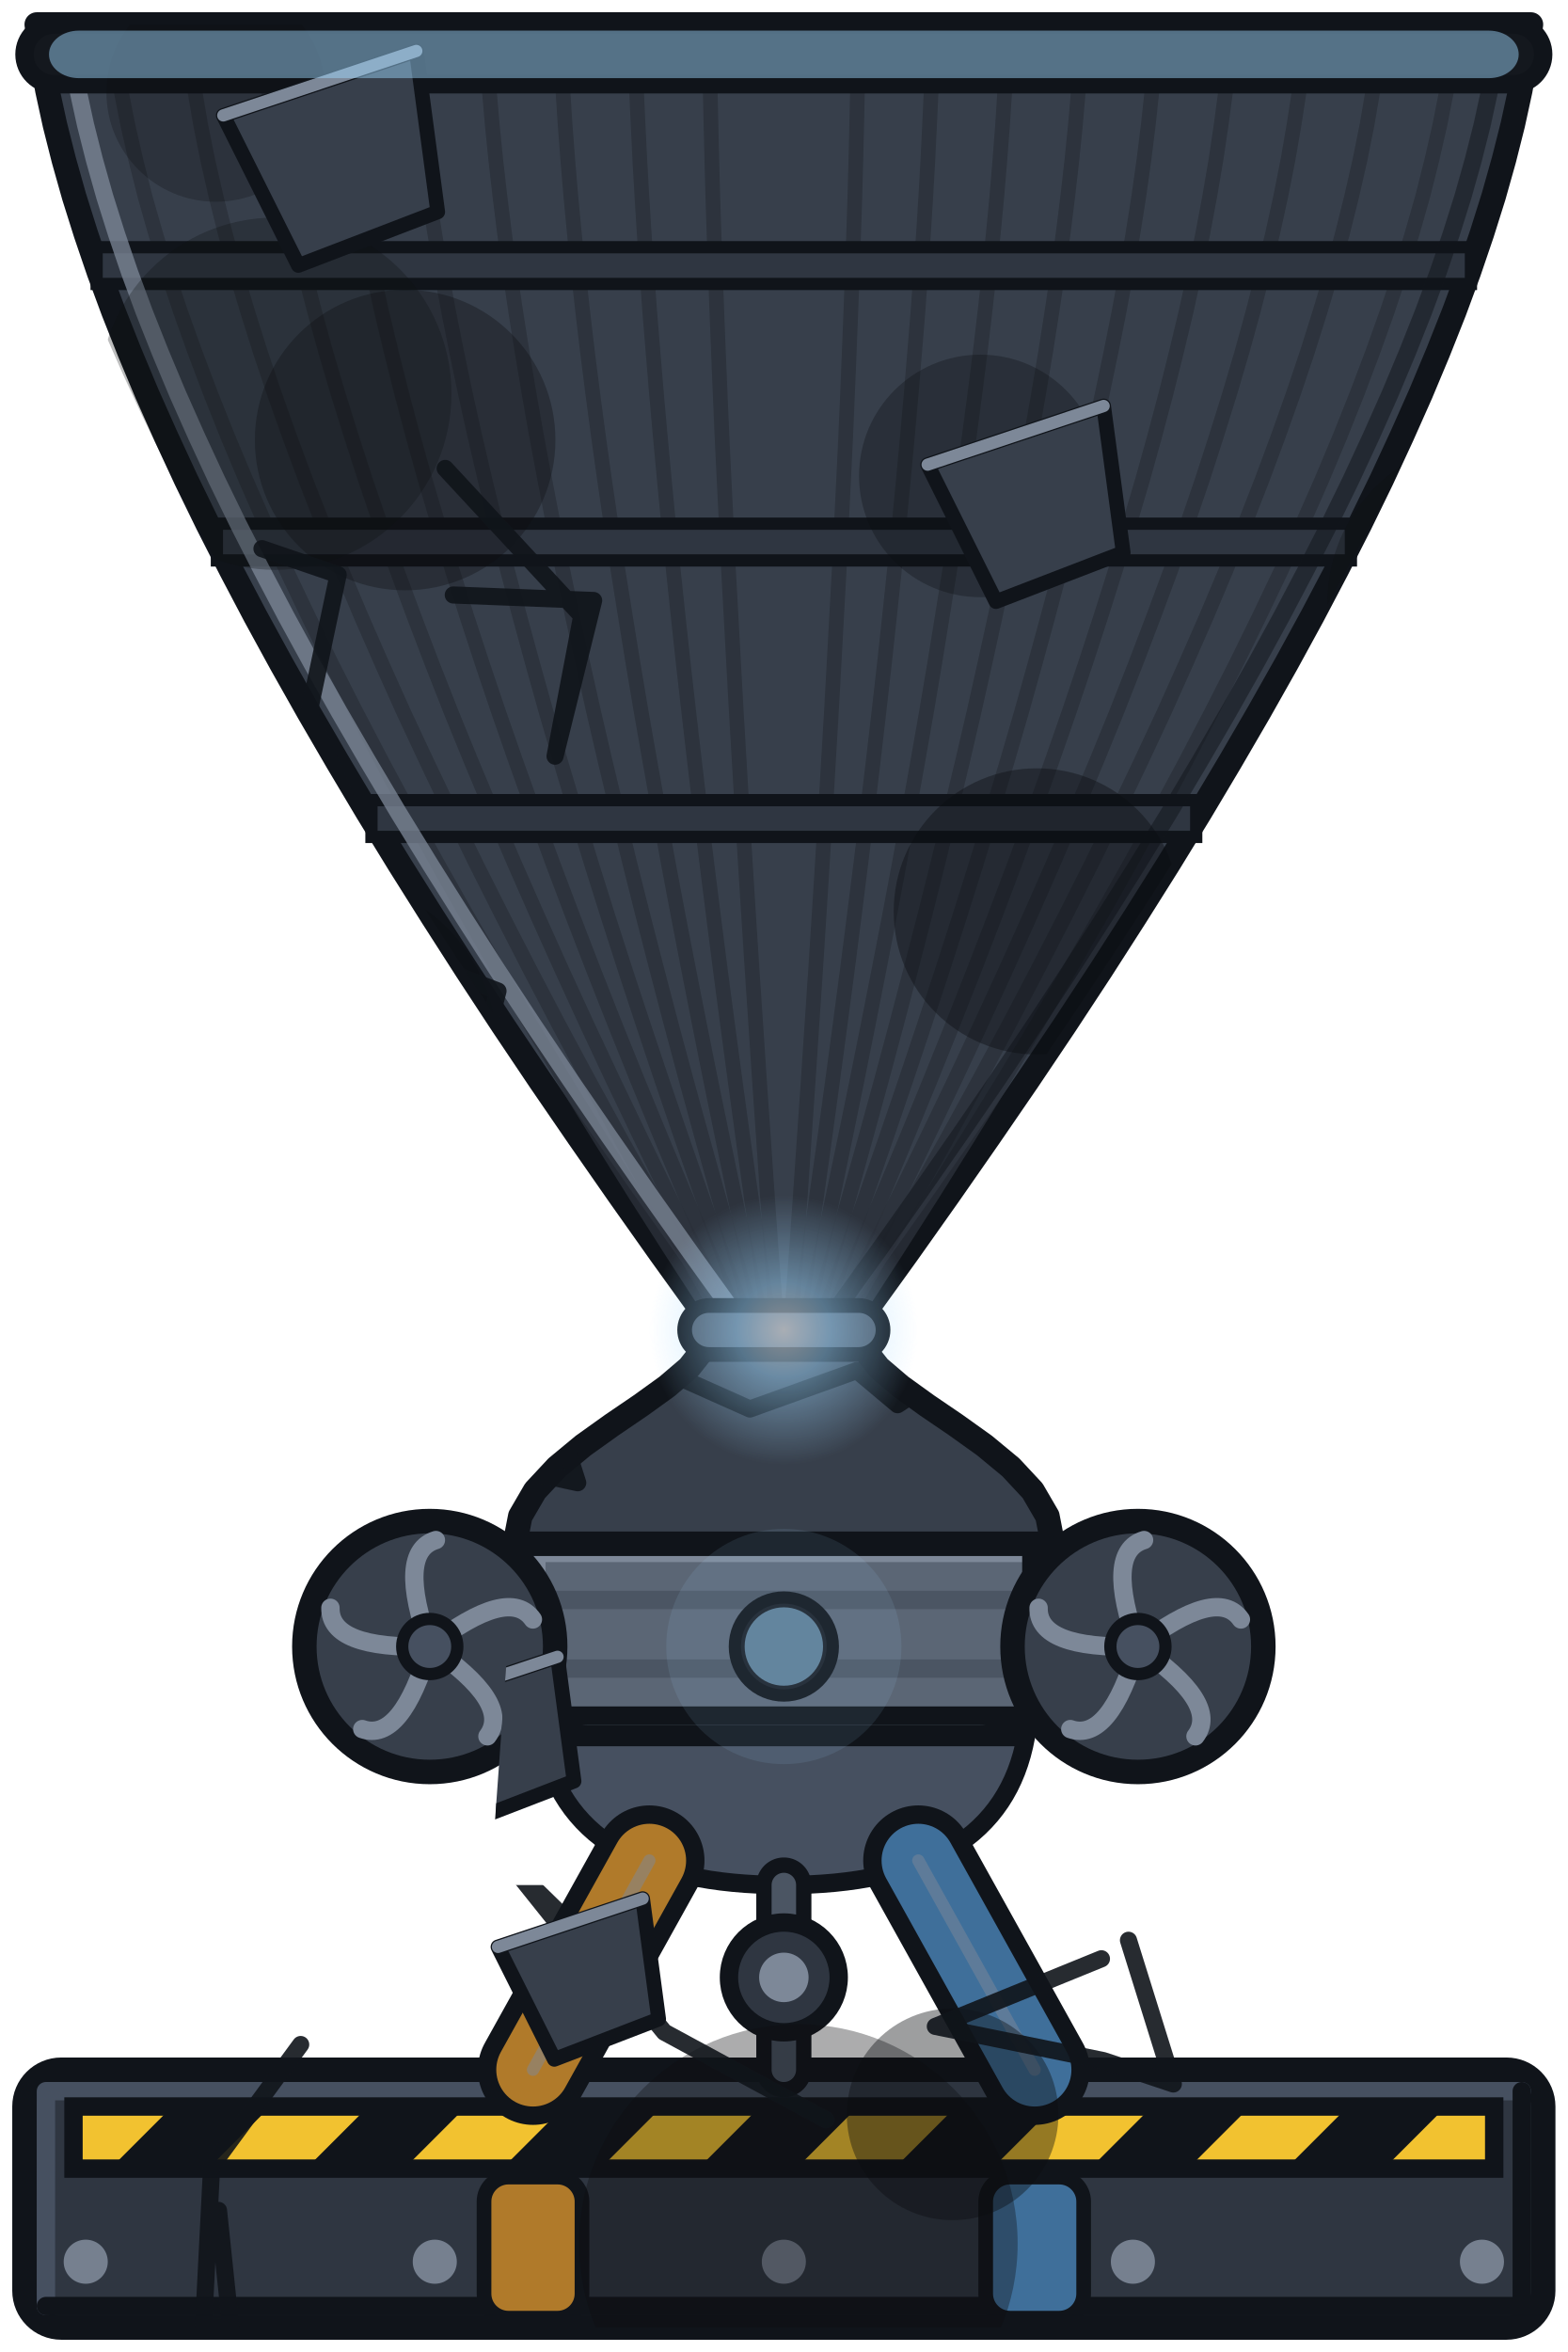
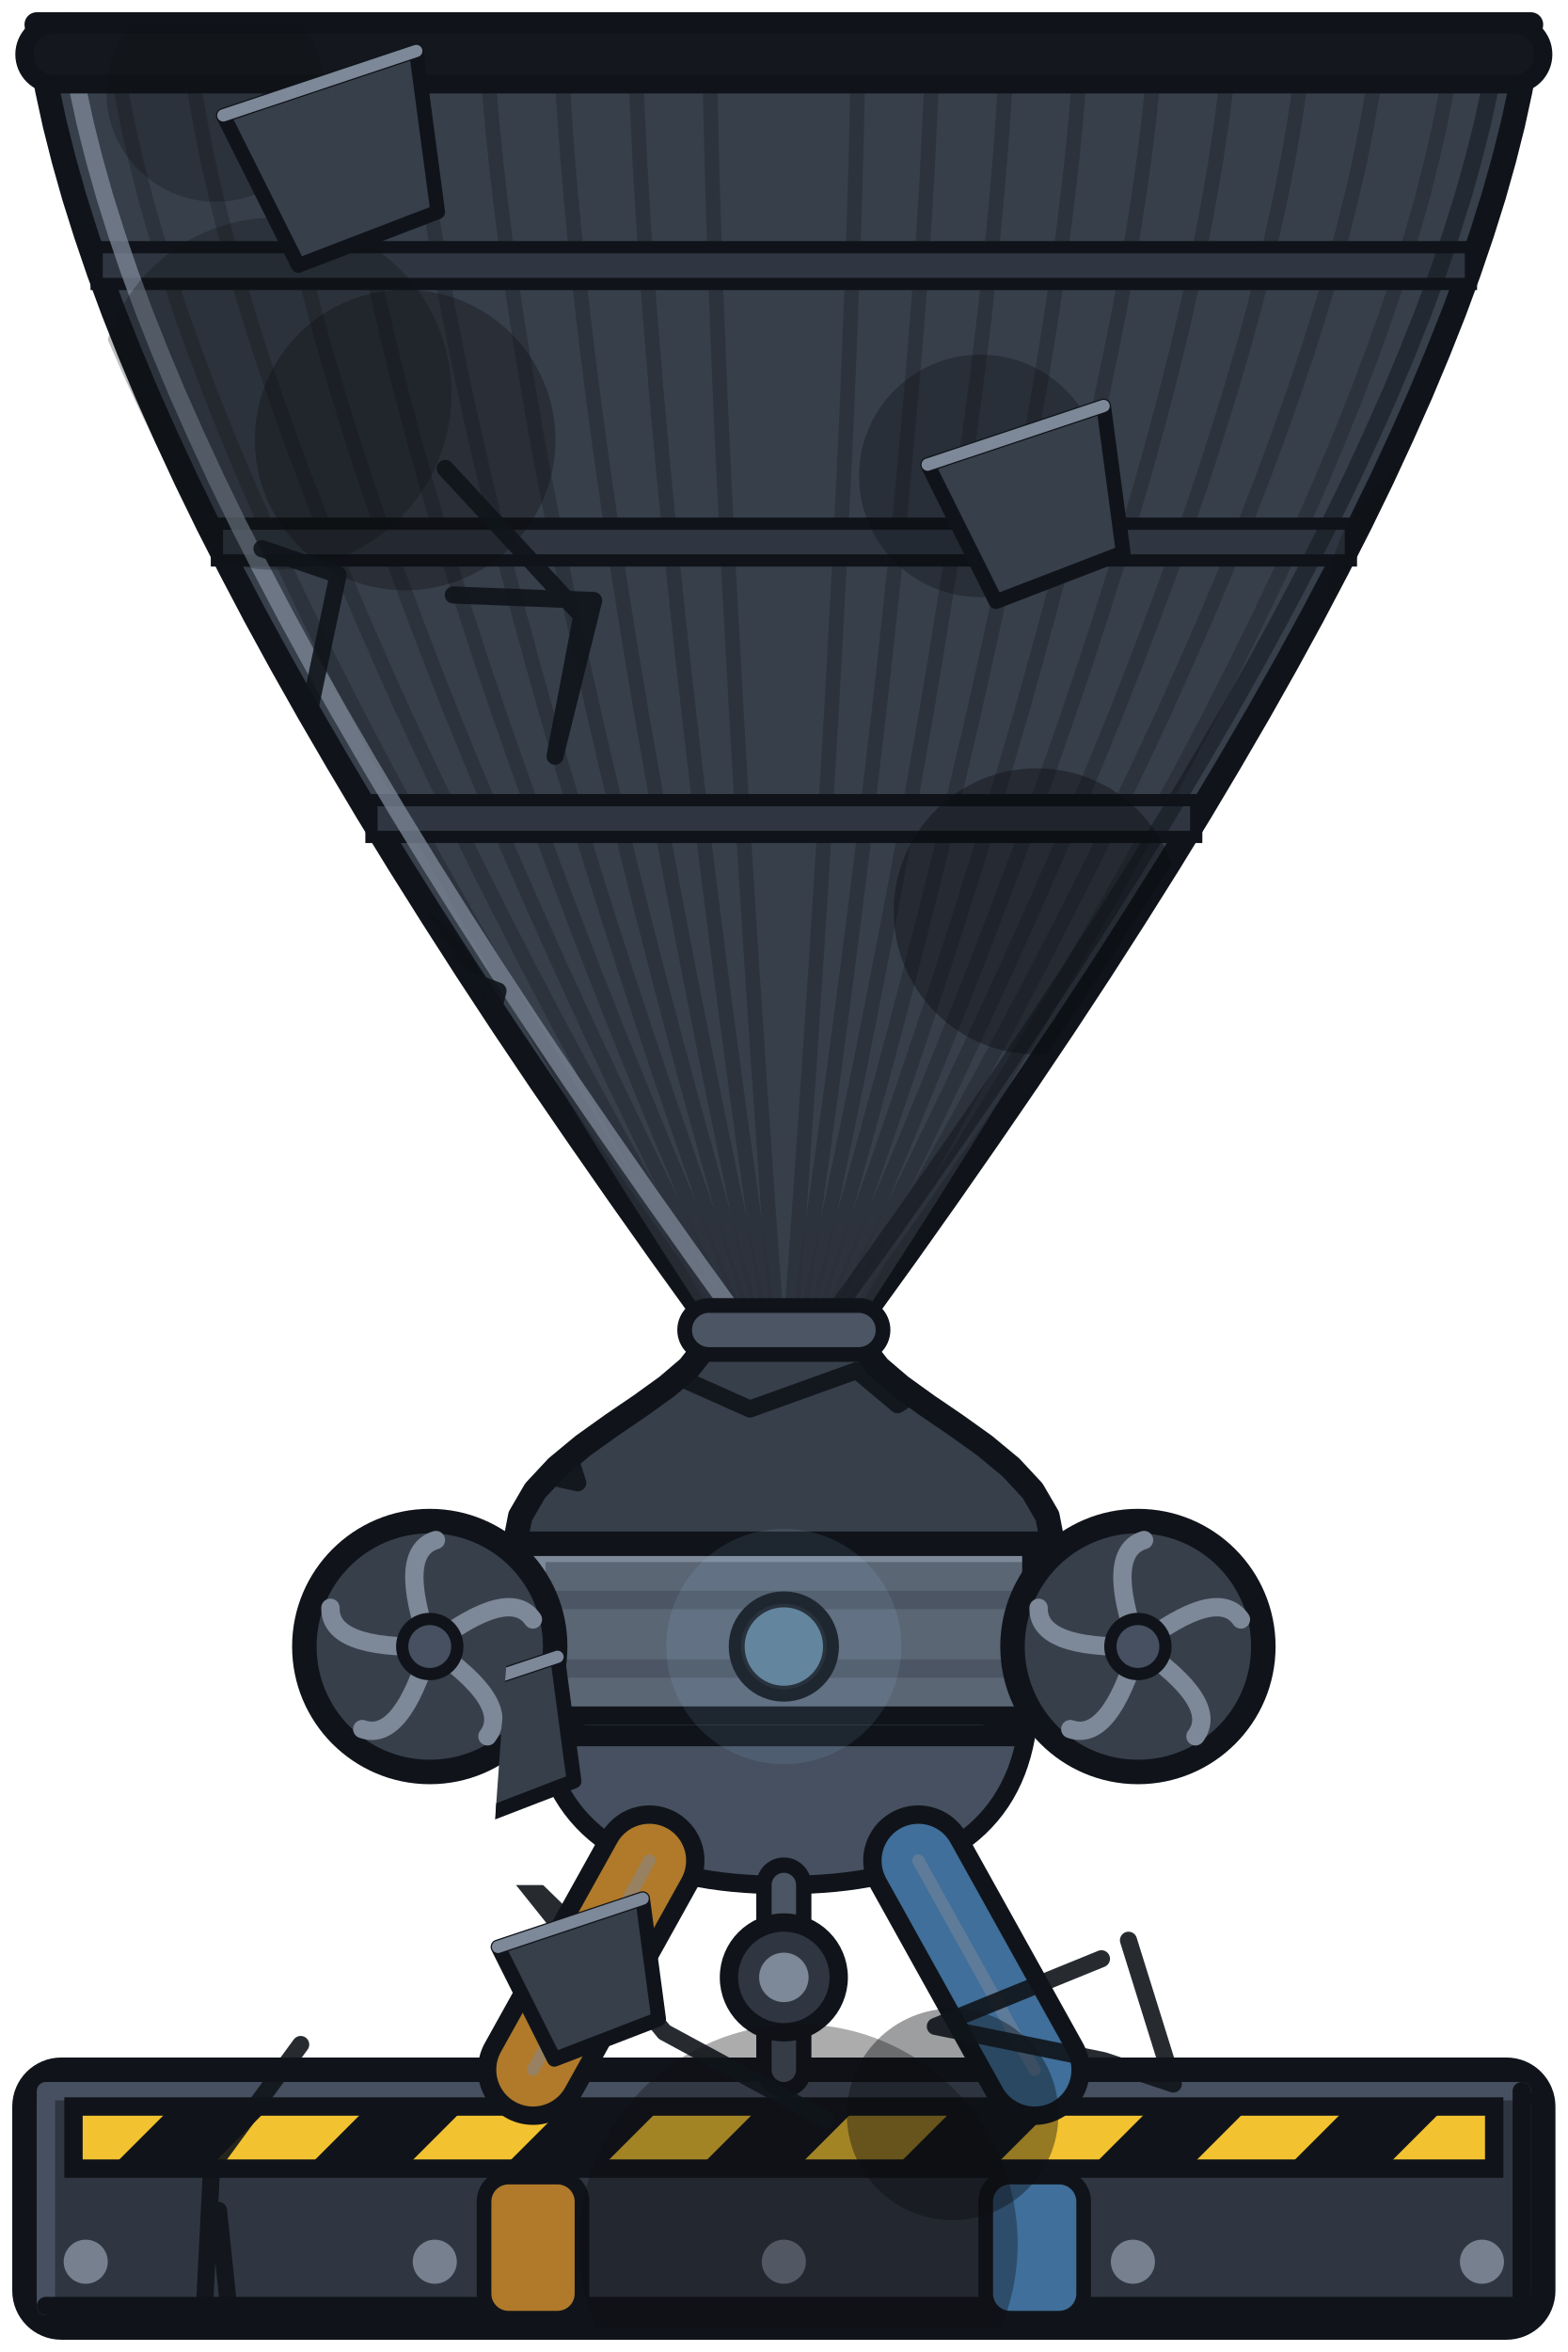
<svg xmlns="http://www.w3.org/2000/svg" width="128" height="192" viewBox="0 0 128 192">
  <defs>
    <radialGradient id="engine_bell_m_throat">
      <stop offset="0" stop-color="#ffffff" stop-opacity="0.95" />
      <stop offset="0.35" stop-color="#9fd8ff" stop-opacity="0.9" />
      <stop offset="1" stop-color="#9fd8ff" stop-opacity="0" />
    </radialGradient>
  </defs>
  <g id="base">
    <rect x="2" y="168.96" width="124" height="21.04" rx="3" fill="#2f3641" stroke="#10141a" stroke-width="2" />
    <path d="M3.75,188.25 L3.75,170.71 L124.25,170.71" fill="none" stroke="#465060" stroke-width="1.5" stroke-linejoin="round" stroke-linecap="round" />
    <path d="M124.25,170.71 L124.25,188.25 L3.75,188.25" fill="none" stroke="#10141a" stroke-width="1.5" stroke-linejoin="round" stroke-linecap="round" />
    <clipPath id="hz_bell_m_6_171">
      <rect x="6" y="171.96" width="116" height="5.07" />
    </clipPath>
    <rect x="6" y="171.96" width="116" height="5.07" fill="#f2c230" />
    <g clip-path="url(#hz_bell_m_6_171)">
      <polygon points="-7,177.03 1,177.03 6.07,171.96 -1.93,171.96" fill="#10141a" />
      <polygon points="9,177.03 17,177.03 22.07,171.96 14.07,171.96" fill="#10141a" />
      <polygon points="25,177.03 33,177.03 38.07,171.96 30.07,171.96" fill="#10141a" />
      <polygon points="41,177.03 49,177.03 54.07,171.96 46.07,171.96" fill="#10141a" />
      <polygon points="57,177.03 65,177.03 70.07,171.96 62.07,171.96" fill="#10141a" />
      <polygon points="73,177.03 81,177.03 86.07,171.96 78.07,171.96" fill="#10141a" />
      <polygon points="89,177.03 97,177.03 102.07,171.96 94.07,171.96" fill="#10141a" />
      <polygon points="105,177.03 113,177.03 118.07,171.96 110.07,171.96" fill="#10141a" />
      <polygon points="121,177.03 129,177.03 134.07,171.96 126.07,171.96" fill="#10141a" />
    </g>
    <rect x="6" y="171.96" width="116" height="5.07" fill="none" stroke="#10141a" stroke-width="1.5" />
    <circle cx="7" cy="184.63" r="1.8" fill="#7d8898" opacity="0.9" />
    <circle cx="35.5" cy="184.63" r="1.8" fill="#7d8898" opacity="0.9" />
    <circle cx="64" cy="184.63" r="1.8" fill="#7d8898" opacity="0.9" />
    <circle cx="92.5" cy="184.63" r="1.8" fill="#7d8898" opacity="0.9" />
    <circle cx="121" cy="184.63" r="1.8" fill="#7d8898" opacity="0.9" />
    <rect x="39.52" y="177.72" width="8" height="11.52" rx="2" fill="#b07a2a" stroke="#10141a" stroke-width="1.2" />
    <rect x="80.48" y="177.72" width="8" height="11.52" rx="2" fill="#3f6f9a" stroke="#10141a" stroke-width="1.2" />
    <rect x="42.04" y="125.02" width="43.92" height="16.78" rx="6" fill="#5b6675" stroke="#10141a" stroke-width="2" />
    <path d="M43.79,140.05 L43.79,126.77 L84.21,126.77" fill="none" stroke="#7d8898" stroke-width="1.5" stroke-linejoin="round" stroke-linecap="round" />
    <path d="M84.21,126.77 L84.21,140.05 L43.79,140.05" fill="none" stroke="#10141a" stroke-width="1.5" stroke-linejoin="round" stroke-linecap="round" />
    <line x1="44.04" y1="130.61" x2="83.96" y2="130.61" stroke="#4b5563" stroke-width="1.5" stroke-linecap="round" />
    <line x1="44.04" y1="136.21" x2="83.96" y2="136.21" stroke="#4b5563" stroke-width="1.5" stroke-linecap="round" />
    <path d="M44.24,141.8 Q46.43,153.88 64,153.88 Q81.57,153.88 83.76,141.8 Z" fill="#465060" stroke="#10141a" stroke-width="1.5" stroke-linejoin="round" stroke-linecap="round" />
    <path d="M85.96,126.02 L85.52,123.77 L84.31,121.69 L82.53,119.78 L80.38,118 L78.03,116.32 L75.68,114.72 L73.53,113.17 L71.75,111.65 L70.54,110.12 L70.1,108.57 L70.11,108.33 L70.15,108.09 L70.21,107.85 L70.3,107.63 L70.41,107.41 L70.55,107.2 L74.06,102.33 L77.45,97.54 L80.73,92.83 L83.9,88.21 L86.95,83.67 L89.88,79.21 L92.69,74.83 L95.39,70.54 L97.98,66.32 L100.44,62.19 L102.79,58.15 L105.03,54.18 L107.15,50.3 L109.15,46.5 L111.04,42.79 L112.81,39.16 L114.46,35.6 L116,32.14 L117.42,28.75 L118.73,25.45 L119.92,22.23 L120.99,19.09 L121.95,16.04 L122.79,13.06 L123.52,10.17 L124.13,7.37 L124.62,4.64 L125,2 L3,2 L3.38,4.64 L3.87,7.37 L4.48,10.17 L5.21,13.06 L6.05,16.04 L7.01,19.09 L8.08,22.23 L9.27,25.45 L10.58,28.75 L12,32.14 L13.54,35.6 L15.19,39.16 L16.96,42.79 L18.85,46.5 L20.85,50.3 L22.97,54.18 L25.21,58.15 L27.56,62.19 L30.02,66.32 L32.61,70.54 L35.31,74.83 L38.12,79.21 L41.05,83.67 L44.1,88.21 L47.27,92.83 L50.55,97.54 L53.94,102.33 L57.45,107.2 L57.59,107.41 L57.7,107.63 L57.79,107.85 L57.85,108.09 L57.89,108.33 L57.9,108.57 L57.46,110.12 L56.25,111.65 L54.47,113.17 L52.32,114.72 L49.97,116.32 L47.62,118 L45.47,119.78 L43.69,121.69 L42.48,123.77 L42.04,126.02 Z" fill="#373f4b" stroke="#10141a" stroke-width="2" stroke-linejoin="round" stroke-linecap="round" />
    <path d="M63.39,108.57 L63.39,108.33 L63.38,108.09 L63.38,107.85 L63.37,107.63 L63.36,107.41 L63.35,107.2 L62.99,102.33 L62.65,97.54 L62.33,92.83 L62.01,88.21 L61.71,83.67 L61.41,79.21 L61.13,74.83 L60.86,70.54 L60.6,66.32 L60.36,62.19 L60.12,58.15 L59.9,54.18 L59.69,50.3 L59.48,46.5 L59.3,42.79 L59.12,39.16 L58.95,35.6 L58.8,32.14 L58.66,28.75 L58.53,25.45 L58.41,22.23 L58.3,19.09 L58.2,16.04 L58.12,13.06 L58.05,10.17 L57.99,7.37 L57.94,4.64 L57.9,2" fill="none" stroke="#2a3039" stroke-width="1.2" stroke-linejoin="round" stroke-linecap="round" opacity="0.8" />
    <path d="M64.61,108.57 L64.61,108.33 L64.62,108.09 L64.62,107.85 L64.63,107.63 L64.64,107.41 L64.65,107.2 L65.01,102.33 L65.35,97.54 L65.67,92.83 L65.99,88.21 L66.29,83.67 L66.59,79.21 L66.87,74.83 L67.14,70.54 L67.4,66.32 L67.64,62.19 L67.88,58.15 L68.1,54.18 L68.31,50.3 L68.52,46.5 L68.7,42.79 L68.88,39.16 L69.05,35.6 L69.2,32.14 L69.34,28.75 L69.47,25.45 L69.59,22.23 L69.7,19.09 L69.8,16.04 L69.88,13.06 L69.95,10.17 L70.01,7.37 L70.06,4.64 L70.1,2" fill="none" stroke="#2a3039" stroke-width="1.2" stroke-linejoin="round" stroke-linecap="round" opacity="0.8" />
    <path d="M62.78,108.57 L62.78,108.33 L62.77,108.09 L62.76,107.85 L62.74,107.63 L62.72,107.41 L62.69,107.2 L61.99,102.33 L61.31,97.54 L60.65,92.83 L60.02,88.21 L59.41,83.67 L58.82,79.21 L58.26,74.83 L57.72,70.54 L57.2,66.32 L56.71,62.19 L56.24,58.15 L55.79,54.18 L55.37,50.3 L54.97,46.5 L54.59,42.79 L54.24,39.16 L53.91,35.6 L53.6,32.14 L53.32,28.75 L53.05,25.45 L52.82,22.23 L52.6,19.09 L52.41,16.04 L52.24,13.06 L52.1,10.17 L51.97,7.37 L51.88,4.64 L51.8,2" fill="none" stroke="#2a3039" stroke-width="1.2" stroke-linejoin="round" stroke-linecap="round" opacity="0.8" />
    <path d="M65.22,108.57 L65.22,108.33 L65.23,108.09 L65.24,107.85 L65.26,107.63 L65.28,107.41 L65.31,107.2 L66.01,102.33 L66.69,97.54 L67.35,92.83 L67.98,88.21 L68.59,83.67 L69.18,79.21 L69.74,74.83 L70.28,70.54 L70.8,66.32 L71.29,62.19 L71.76,58.15 L72.21,54.18 L72.63,50.3 L73.03,46.5 L73.41,42.79 L73.76,39.16 L74.09,35.6 L74.4,32.14 L74.68,28.75 L74.95,25.45 L75.18,22.23 L75.4,19.09 L75.59,16.04 L75.76,13.06 L75.9,10.17 L76.03,7.37 L76.12,4.64 L76.2,2" fill="none" stroke="#2a3039" stroke-width="1.2" stroke-linejoin="round" stroke-linecap="round" opacity="0.8" />
    <path d="M62.17,108.57 L62.17,108.33 L62.15,108.09 L62.14,107.85 L62.11,107.63 L62.08,107.41 L62.04,107.2 L60.98,102.33 L59.96,97.54 L58.98,92.83 L58.03,88.21 L57.12,83.67 L56.24,79.21 L55.39,74.83 L54.58,70.54 L53.81,66.32 L53.07,62.19 L52.36,58.15 L51.69,54.18 L51.06,50.3 L50.45,46.5 L49.89,42.79 L49.36,39.16 L48.86,35.6 L48.4,32.14 L47.97,28.75 L47.58,25.45 L47.22,22.23 L46.9,19.09 L46.61,16.04 L46.36,13.06 L46.14,10.17 L45.96,7.37 L45.81,4.64 L45.7,2" fill="none" stroke="#2a3039" stroke-width="1.2" stroke-linejoin="round" stroke-linecap="round" opacity="0.8" />
    <path d="M65.83,108.57 L65.83,108.33 L65.85,108.09 L65.86,107.85 L65.89,107.63 L65.92,107.41 L65.96,107.2 L67.02,102.33 L68.04,97.54 L69.02,92.83 L69.97,88.21 L70.88,83.67 L71.76,79.21 L72.61,74.83 L73.42,70.54 L74.19,66.32 L74.93,62.19 L75.64,58.15 L76.31,54.18 L76.94,50.3 L77.55,46.5 L78.11,42.79 L78.64,39.16 L79.14,35.6 L79.6,32.14 L80.03,28.75 L80.42,25.45 L80.78,22.23 L81.1,19.09 L81.39,16.04 L81.64,13.06 L81.86,10.17 L82.04,7.37 L82.19,4.64 L82.3,2" fill="none" stroke="#2a3039" stroke-width="1.2" stroke-linejoin="round" stroke-linecap="round" opacity="0.8" />
    <path d="M61.56,108.57 L61.55,108.33 L61.54,108.09 L61.51,107.85 L61.48,107.63 L61.44,107.41 L61.38,107.2 L59.98,102.33 L58.62,97.54 L57.31,92.83 L56.04,88.21 L54.82,83.67 L53.65,79.21 L52.52,74.83 L51.44,70.54 L50.41,66.32 L49.42,62.19 L48.48,58.15 L47.59,54.18 L46.74,50.3 L45.94,46.5 L45.18,42.79 L44.48,39.16 L43.81,35.6 L43.2,32.14 L42.63,28.75 L42.11,25.45 L41.63,22.23 L41.2,19.09 L40.82,16.04 L40.48,13.06 L40.19,10.17 L39.95,7.37 L39.75,4.64 L39.6,2" fill="none" stroke="#2a3039" stroke-width="1.2" stroke-linejoin="round" stroke-linecap="round" opacity="0.8" />
    <path d="M66.44,108.57 L66.45,108.33 L66.46,108.09 L66.49,107.85 L66.52,107.63 L66.56,107.41 L66.62,107.2 L68.02,102.33 L69.38,97.54 L70.69,92.83 L71.96,88.21 L73.18,83.67 L74.35,79.21 L75.48,74.83 L76.56,70.54 L77.59,66.32 L78.58,62.19 L79.52,58.15 L80.41,54.18 L81.26,50.3 L82.06,46.5 L82.82,42.79 L83.52,39.16 L84.19,35.6 L84.8,32.14 L85.37,28.75 L85.89,25.45 L86.37,22.23 L86.8,19.09 L87.18,16.04 L87.52,13.06 L87.81,10.17 L88.05,7.37 L88.25,4.64 L88.4,2" fill="none" stroke="#2a3039" stroke-width="1.2" stroke-linejoin="round" stroke-linecap="round" opacity="0.8" />
    <path d="M60.95,108.57 L60.94,108.33 L60.92,108.09 L60.89,107.85 L60.85,107.63 L60.79,107.41 L60.73,107.2 L58.97,102.33 L57.27,97.54 L55.63,92.83 L54.05,88.21 L52.53,83.67 L51.06,79.21 L49.65,74.83 L48.3,70.54 L47.01,66.32 L45.78,62.19 L44.6,58.15 L43.49,54.18 L42.43,50.3 L41.42,46.5 L40.48,42.79 L39.6,39.16 L38.77,35.6 L38,32.14 L37.29,28.75 L36.63,25.45 L36.04,22.23 L35.5,19.09 L35.02,16.04 L34.6,13.06 L34.24,10.17 L33.94,7.37 L33.69,4.64 L33.5,2" fill="none" stroke="#2a3039" stroke-width="1.2" stroke-linejoin="round" stroke-linecap="round" opacity="0.8" />
    <path d="M67.05,108.57 L67.06,108.33 L67.08,108.09 L67.11,107.85 L67.15,107.63 L67.21,107.41 L67.27,107.2 L69.03,102.33 L70.73,97.54 L72.37,92.83 L73.95,88.21 L75.47,83.67 L76.94,79.21 L78.35,74.83 L79.7,70.54 L80.99,66.32 L82.22,62.19 L83.4,58.15 L84.51,54.18 L85.57,50.3 L86.58,46.5 L87.52,42.79 L88.4,39.16 L89.23,35.6 L90,32.14 L90.71,28.75 L91.37,25.45 L91.96,22.23 L92.5,19.09 L92.98,16.04 L93.4,13.06 L93.76,10.17 L94.06,7.37 L94.31,4.64 L94.5,2" fill="none" stroke="#2a3039" stroke-width="1.2" stroke-linejoin="round" stroke-linecap="round" opacity="0.8" />
    <path d="M60.34,108.57 L60.33,108.33 L60.31,108.09 L60.27,107.85 L60.22,107.63 L60.15,107.41 L60.07,107.2 L57.97,102.33 L55.93,97.54 L53.96,92.83 L52.06,88.21 L50.23,83.67 L48.47,79.21 L46.78,74.83 L45.16,70.54 L43.61,66.32 L42.13,62.19 L40.72,58.15 L39.38,54.18 L38.11,50.3 L36.91,46.5 L35.78,42.79 L34.71,39.16 L33.72,35.6 L32.8,32.14 L31.95,28.75 L31.16,25.45 L30.45,22.23 L29.8,19.09 L29.23,16.04 L28.72,13.06 L28.29,10.17 L27.92,7.37 L27.63,4.64 L27.4,2" fill="none" stroke="#2a3039" stroke-width="1.2" stroke-linejoin="round" stroke-linecap="round" opacity="0.8" />
    <path d="M67.66,108.57 L67.67,108.33 L67.69,108.09 L67.73,107.85 L67.78,107.63 L67.85,107.41 L67.93,107.2 L70.03,102.33 L72.07,97.54 L74.04,92.83 L75.94,88.21 L77.77,83.67 L79.53,79.21 L81.22,74.83 L82.84,70.54 L84.39,66.32 L85.87,62.19 L87.28,58.15 L88.62,54.18 L89.89,50.3 L91.09,46.5 L92.22,42.79 L93.29,39.16 L94.28,35.6 L95.2,32.14 L96.05,28.75 L96.84,25.45 L97.55,22.23 L98.2,19.09 L98.77,16.04 L99.28,13.06 L99.71,10.17 L100.08,7.37 L100.37,4.64 L100.6,2" fill="none" stroke="#2a3039" stroke-width="1.2" stroke-linejoin="round" stroke-linecap="round" opacity="0.8" />
    <path d="M59.73,108.57 L59.72,108.33 L59.69,108.09 L59.65,107.85 L59.59,107.63 L59.51,107.41 L59.42,107.2 L56.96,102.33 L54.58,97.54 L52.29,92.83 L50.07,88.21 L47.94,83.67 L45.89,79.21 L43.92,74.83 L42.03,70.54 L40.22,66.32 L38.49,62.19 L36.84,58.15 L35.28,54.18 L33.8,50.3 L32.39,46.5 L31.07,42.79 L29.83,39.16 L28.68,35.6 L27.6,32.14 L26.6,28.75 L25.69,25.45 L24.86,22.23 L24.1,19.09 L23.43,16.04 L22.84,13.06 L22.34,10.17 L21.91,7.37 L21.56,4.64 L21.3,2" fill="none" stroke="#2a3039" stroke-width="1.2" stroke-linejoin="round" stroke-linecap="round" opacity="0.8" />
    <path d="M68.27,108.57 L68.28,108.33 L68.31,108.09 L68.35,107.85 L68.41,107.63 L68.49,107.41 L68.58,107.2 L71.04,102.33 L73.42,97.54 L75.71,92.83 L77.93,88.21 L80.06,83.67 L82.11,79.21 L84.08,74.83 L85.97,70.54 L87.78,66.32 L89.51,62.19 L91.16,58.15 L92.72,54.18 L94.2,50.3 L95.61,46.5 L96.93,42.79 L98.17,39.16 L99.32,35.6 L100.4,32.14 L101.4,28.75 L102.31,25.45 L103.14,22.23 L103.9,19.09 L104.57,16.04 L105.16,13.06 L105.66,10.17 L106.09,7.37 L106.44,4.64 L106.7,2" fill="none" stroke="#2a3039" stroke-width="1.2" stroke-linejoin="round" stroke-linecap="round" opacity="0.8" />
    <path d="M59.12,108.57 L59.11,108.33 L59.08,108.09 L59.03,107.85 L58.96,107.63 L58.87,107.41 L58.76,107.2 L55.95,102.33 L53.24,97.54 L50.61,92.83 L48.08,88.21 L45.64,83.67 L43.3,79.21 L41.05,74.83 L38.89,70.54 L36.82,66.32 L34.85,62.19 L32.96,58.15 L31.18,54.18 L29.48,50.3 L27.88,46.5 L26.37,42.79 L24.95,39.16 L23.63,35.6 L22.4,32.14 L21.26,28.75 L20.22,25.45 L19.26,22.23 L18.4,19.09 L17.64,16.04 L16.96,13.06 L16.38,10.17 L15.9,7.37 L15.5,4.64 L15.2,2" fill="none" stroke="#2a3039" stroke-width="1.2" stroke-linejoin="round" stroke-linecap="round" opacity="0.8" />
    <path d="M68.88,108.57 L68.89,108.33 L68.92,108.09 L68.97,107.85 L69.04,107.63 L69.13,107.41 L69.24,107.2 L72.05,102.33 L74.76,97.54 L77.39,92.83 L79.92,88.21 L82.36,83.67 L84.7,79.21 L86.95,74.83 L89.11,70.54 L91.18,66.32 L93.15,62.19 L95.04,58.15 L96.82,54.18 L98.52,50.3 L100.12,46.5 L101.63,42.79 L103.05,39.16 L104.37,35.6 L105.6,32.14 L106.74,28.75 L107.78,25.45 L108.74,22.23 L109.6,19.09 L110.36,16.04 L111.04,13.06 L111.62,10.17 L112.1,7.37 L112.5,4.64 L112.8,2" fill="none" stroke="#2a3039" stroke-width="1.2" stroke-linejoin="round" stroke-linecap="round" opacity="0.8" />
    <path d="M58.51,108.57 L58.5,108.33 L58.46,108.09 L58.41,107.85 L58.33,107.63 L58.23,107.41 L58.11,107.2 L54.95,102.33 L51.89,97.54 L48.94,92.83 L46.09,88.21 L43.35,83.67 L40.71,79.21 L38.18,74.83 L35.75,70.54 L33.42,66.32 L31.2,62.19 L29.09,58.15 L27.07,54.18 L25.17,50.3 L23.36,46.5 L21.67,42.79 L20.07,39.16 L18.58,35.6 L17.2,32.14 L15.92,28.75 L14.74,25.45 L13.67,22.23 L12.71,19.09 L11.84,16.04 L11.09,13.06 L10.43,10.17 L9.88,7.37 L9.44,4.64 L9.1,2" fill="none" stroke="#2a3039" stroke-width="1.2" stroke-linejoin="round" stroke-linecap="round" opacity="0.8" />
    <path d="M69.49,108.57 L69.5,108.33 L69.54,108.09 L69.59,107.85 L69.67,107.63 L69.77,107.41 L69.89,107.2 L73.05,102.33 L76.11,97.54 L79.06,92.83 L81.91,88.21 L84.65,83.67 L87.29,79.21 L89.82,74.83 L92.25,70.54 L94.58,66.32 L96.8,62.19 L98.91,58.15 L100.93,54.18 L102.83,50.3 L104.64,46.5 L106.33,42.79 L107.93,39.16 L109.42,35.6 L110.8,32.14 L112.08,28.75 L113.26,25.45 L114.33,22.23 L115.29,19.09 L116.16,16.04 L116.91,13.06 L117.57,10.17 L118.12,7.37 L118.56,4.64 L118.9,2" fill="none" stroke="#2a3039" stroke-width="1.2" stroke-linejoin="round" stroke-linecap="round" opacity="0.8" />
    <rect x="30.33" y="65.32" width="67.34" height="3" fill="#2f3641" stroke="#10141a" stroke-width="1" />
    <rect x="17.71" y="42.75" width="92.59" height="3" fill="#2f3641" stroke="#10141a" stroke-width="1" />
    <rect x="7.89" y="20.18" width="112.21" height="3" fill="#2f3641" stroke="#10141a" stroke-width="1" />
    <path d="M60.4,108.57 L60.39,108.33 L60.35,108.09 L60.29,107.85 L60.2,107.63 L60.09,107.41 L59.95,107.2 L56.44,102.33 L53.05,97.54 L49.77,92.83 L46.6,88.21 L43.55,83.67 L40.62,79.21 L37.81,74.83 L35.11,70.54 L32.52,66.32 L30.06,62.19 L27.71,58.15 L25.47,54.18 L23.35,50.3 L21.35,46.5 L19.46,42.79 L17.69,39.16 L16.04,35.6 L14.5,32.14 L13.08,28.75 L11.77,25.45 L10.58,22.23 L9.51,19.09 L8.55,16.04 L7.71,13.06 L6.98,10.17 L6.37,7.37 L5.88,4.64 L5.5,2" fill="none" stroke="#7d8898" stroke-width="1.4" stroke-linejoin="round" stroke-linecap="round" opacity="0.75" />
    <path d="M67.6,108.57 L67.61,108.33 L67.65,108.09 L67.71,107.85 L67.8,107.63 L67.91,107.41 L68.05,107.2 L71.56,102.33 L74.95,97.54 L78.23,92.83 L81.4,88.21 L84.45,83.67 L87.38,79.21 L90.19,74.83 L92.89,70.54 L95.48,66.32 L97.94,62.19 L100.29,58.15 L102.53,54.18 L104.65,50.3 L106.65,46.5 L108.54,42.79 L110.31,39.16 L111.96,35.6 L113.5,32.14 L114.92,28.75 L116.23,25.45 L117.42,22.23 L118.49,19.09 L119.45,16.04 L120.29,13.06 L121.02,10.17 L121.63,7.37 L122.12,4.64 L122.5,2" fill="none" stroke="#10141a" stroke-width="1.4" stroke-linejoin="round" stroke-linecap="round" opacity="0.5" />
    <rect x="55.9" y="106.57" width="16.2" height="4" rx="2" fill="#4b5563" stroke="#10141a" stroke-width="1.2" />
    <rect x="2" y="2" width="124" height="4.88" rx="2.44" fill="#14181e" stroke="#10141a" stroke-width="1.5" />
    <circle cx="35.09" cy="134.41" r="10.24" fill="#373f4b" stroke="#10141a" stroke-width="2" />
    <path d="M35.09,134.41 Q41.86,139.04 39.8,141.74" fill="none" stroke="#7d8898" stroke-width="1.5" stroke-linejoin="round" stroke-linecap="round" />
    <path d="M35.09,134.41 Q32.78,142.27 29.58,141.15" fill="none" stroke="#7d8898" stroke-width="1.5" stroke-linejoin="round" stroke-linecap="round" />
    <path d="M35.09,134.41 Q26.91,134.64 26.98,131.25" fill="none" stroke="#7d8898" stroke-width="1.5" stroke-linejoin="round" stroke-linecap="round" />
    <path d="M35.09,134.41 Q32.34,126.7 35.59,125.72" fill="none" stroke="#7d8898" stroke-width="1.5" stroke-linejoin="round" stroke-linecap="round" />
    <path d="M35.09,134.41 Q41.58,129.41 43.51,132.2" fill="none" stroke="#7d8898" stroke-width="1.5" stroke-linejoin="round" stroke-linecap="round" />
    <circle cx="35.09" cy="134.41" r="2.25" fill="#465060" stroke="#10141a" stroke-width="1" />
    <circle cx="92.91" cy="134.41" r="10.24" fill="#373f4b" stroke="#10141a" stroke-width="2" />
    <path d="M92.91,134.41 Q99.67,139.04 97.61,141.74" fill="none" stroke="#7d8898" stroke-width="1.5" stroke-linejoin="round" stroke-linecap="round" />
    <path d="M92.91,134.41 Q90.6,142.27 87.39,141.15" fill="none" stroke="#7d8898" stroke-width="1.5" stroke-linejoin="round" stroke-linecap="round" />
    <path d="M92.91,134.41 Q84.72,134.64 84.8,131.25" fill="none" stroke="#7d8898" stroke-width="1.5" stroke-linejoin="round" stroke-linecap="round" />
    <path d="M92.91,134.41 Q90.15,126.7 93.41,125.72" fill="none" stroke="#7d8898" stroke-width="1.5" stroke-linejoin="round" stroke-linecap="round" />
    <path d="M92.91,134.41 Q99.39,129.41 101.32,132.2" fill="none" stroke="#7d8898" stroke-width="1.5" stroke-linejoin="round" stroke-linecap="round" />
    <circle cx="92.91" cy="134.41" r="2.25" fill="#465060" stroke="#10141a" stroke-width="1" />
    <line x1="41.78" y1="168.96" x2="53.46" y2="153.88" stroke="#10141a" stroke-width="4.5" stroke-linecap="round" />
    <line x1="41.78" y1="168.96" x2="53.46" y2="153.88" stroke="#4b5563" stroke-width="2" stroke-linecap="round" />
    <line x1="86.22" y1="168.96" x2="74.54" y2="153.88" stroke="#10141a" stroke-width="4.5" stroke-linecap="round" />
    <line x1="86.22" y1="168.96" x2="74.54" y2="153.88" stroke="#4b5563" stroke-width="2" stroke-linecap="round" />
    <line x1="64" y1="153.88" x2="64" y2="168.96" stroke="#10141a" stroke-width="4.5" stroke-linecap="round" />
    <line x1="64" y1="153.88" x2="64" y2="168.96" stroke="#4b5563" stroke-width="2" stroke-linecap="round" />
    <circle cx="64" cy="161.42" r="4.48" fill="#2f3641" stroke="#10141a" stroke-width="1.5" />
    <circle cx="64" cy="161.42" r="2.02" fill="#7d8898" />
    <line x1="53.02" y1="151.88" x2="43.52" y2="168.96" stroke="#10141a" stroke-width="9" stroke-linecap="round" />
    <line x1="53.02" y1="151.88" x2="43.52" y2="168.96" stroke="#b07a2a" stroke-width="6" stroke-linecap="round" />
    <line x1="53.02" y1="151.88" x2="43.52" y2="168.96" stroke="#7d8898" stroke-width="1" stroke-linecap="round" opacity="0.5" />
    <line x1="74.98" y1="151.88" x2="84.48" y2="168.96" stroke="#10141a" stroke-width="9" stroke-linecap="round" />
    <line x1="74.98" y1="151.88" x2="84.48" y2="168.96" stroke="#3f6f9a" stroke-width="6" stroke-linecap="round" />
    <line x1="74.98" y1="151.88" x2="84.48" y2="168.96" stroke="#7d8898" stroke-width="1" stroke-linecap="round" opacity="0.5" />
    <circle cx="64" cy="134.41" r="4" fill="#1b2028" stroke="#10141a" stroke-width="1" />
    <clipPath id="components_engine_m_clip0">
      <path d="M87.96,153.88 L85.96,126.02 L85.52,123.77 L84.31,121.69 L82.53,119.78 L80.38,118 L78.03,116.32 L75.68,114.72 L73.53,113.17 L71.75,111.65 L70.54,110.12 L70.1,108.57 L70.11,108.33 L70.15,108.09 L70.21,107.85 L70.3,107.63 L70.41,107.41 L70.55,107.2 L74.23,102.1 L77.78,97.1 L81.22,92.2 L84.53,87.4 L87.72,82.7 L90.78,78.09 L93.72,73.59 L96.54,69.18 L99.23,64.88 L101.8,60.67 L104.25,56.57 L106.58,52.56 L108.78,48.66 L110.85,44.85 L112.81,41.14 L114.64,37.53 L116.35,34.02 L117.93,30.62 L119.39,27.31 L120.73,24.1 L121.95,20.99 L123.04,17.97 L124.01,15.06 L124.85,12.25 L125.57,9.54 L126.17,6.93 L126.65,4.41 L127,2 L1,2 L1.35,4.41 L1.83,6.93 L2.43,9.54 L3.15,12.25 L3.99,15.06 L4.96,17.97 L6.05,20.99 L7.27,24.1 L8.61,27.31 L10.07,30.62 L11.65,34.02 L13.36,37.53 L15.19,41.14 L17.15,44.85 L19.22,48.66 L21.42,52.56 L23.75,56.57 L26.2,60.67 L28.77,64.88 L31.46,69.18 L34.28,73.59 L37.22,78.09 L40.28,82.7 L43.47,87.4 L46.78,92.2 L50.22,97.1 L53.77,102.1 L57.45,107.2 L57.59,107.41 L57.7,107.63 L57.79,107.85 L57.85,108.09 L57.89,108.33 L57.9,108.57 L57.46,110.12 L56.25,111.65 L54.47,113.17 L52.32,114.72 L49.97,116.32 L47.62,118 L45.47,119.78 L43.69,121.69 L42.48,123.77 L42.04,126.02 L40.04,153.88 Z M2,149.88 H126 V190 H2 Z" />
    </clipPath>
    <g clip-path="url(#components_engine_m_clip0)">
      <circle cx="97.91" cy="120.07" r="10.16" fill="#0b0d10" opacity="0.32" />
      <circle cx="98.81" cy="128.06" r="8.27" fill="#0b0d10" opacity="0.32" />
      <circle cx="26.78" cy="85.45" r="13.75" fill="#0b0d10" opacity="0.3" />
      <circle cx="77.78" cy="172.6" r="8.64" fill="#0b0d10" opacity="0.4" />
      <circle cx="65.18" cy="183.15" r="17.91" fill="#0b0d10" opacity="0.34" />
      <circle cx="22.48" cy="32.14" r="14.38" fill="#0b0d10" opacity="0.27" />
      <circle cx="10.71" cy="82.68" r="15.32" fill="#0b0d10" opacity="0.4" />
      <circle cx="80.04" cy="38.85" r="9.9" fill="#0b0d10" opacity="0.31" />
      <circle cx="17.62" cy="7.54" r="8.93" fill="#0b0d10" opacity="0.26" />
      <circle cx="33.08" cy="35.92" r="12.27" fill="#0b0d10" opacity="0.33" />
      <circle cx="84.65" cy="74.4" r="11.68" fill="#0b0d10" opacity="0.41" />
      <circle cx="121.67" cy="49.17" r="13.29" fill="#0b0d10" opacity="0.27" />
      <path d="M92.14,158.39 L95.8,170.12 L90.08,168.21 L76.37,165.42 L89.93,159.9" fill="none" stroke="#10141a" stroke-width="1.4" stroke-linejoin="round" stroke-linecap="round" opacity="0.9" />
      <path d="M24.55,166.9 L17.28,176.81 L16.61,190 L18.84,190 L17.84,180.44" fill="none" stroke="#10141a" stroke-width="1.4" stroke-linejoin="round" stroke-linecap="round" opacity="0.9" />
      <path d="M26.49,104.79 L37.21,94.41 L40.66,80.9 L28.94,76.44 L26.04,77.35" fill="none" stroke="#10141a" stroke-width="1.4" stroke-linejoin="round" stroke-linecap="round" opacity="0.9" />
      <path d="M67.44,173.04 L54.24,165.89 L48.77,159.18 L41.9,152.47 L50.86,163.67" fill="none" stroke="#10141a" stroke-width="1.4" stroke-linejoin="round" stroke-linecap="round" opacity="0.9" />
      <path d="M26.48,126.91 L13.97,121.04 L12.5,133.42 L2,134.45 L2,121.67" fill="none" stroke="#10141a" stroke-width="1.4" stroke-linejoin="round" stroke-linecap="round" opacity="0.9" />
      <path d="M23.13,135.95 L22.68,132.17 L14.13,135.65 L12.04,147.17 L25.25,143.13" fill="none" stroke="#10141a" stroke-width="1.4" stroke-linejoin="round" stroke-linecap="round" opacity="0.9" />
      <path d="M111.1,108.55 L106.52,103.65 L117.5,110.59 L116.39,115.99 L105.26,111.64" fill="none" stroke="#10141a" stroke-width="1.4" stroke-linejoin="round" stroke-linecap="round" opacity="0.9" />
      <path d="M35.17,81.62 L30.03,69.29 L25.23,58.16 L27.61,46.92 L21.39,44.79" fill="none" stroke="#10141a" stroke-width="1.4" stroke-linejoin="round" stroke-linecap="round" opacity="0.9" />
      <path d="M37.01,48.57 L48.47,49.02 L45.32,61.73 L47.5,50.27 L36.35,38.24" fill="none" stroke="#10141a" stroke-width="1.4" stroke-linejoin="round" stroke-linecap="round" opacity="0.9" />
      <path d="M36.87,118.82 L47.17,121.04 L43.46,109.39 L39.57,111.88 L49.33,98.17" fill="none" stroke="#10141a" stroke-width="1.4" stroke-linejoin="round" stroke-linecap="round" opacity="0.9" />
      <path d="M28.55,147.47 L26.84,144.48 L15.13,139.63 L25.71,141.84 L15.38,133.61" fill="none" stroke="#10141a" stroke-width="1.4" stroke-linejoin="round" stroke-linecap="round" opacity="0.9" />
      <path d="M83.54,107.94 L73.29,114.67 L69.96,111.88 L61.23,115.02 L49.37,109.73" fill="none" stroke="#10141a" stroke-width="1.4" stroke-linejoin="round" stroke-linecap="round" opacity="0.9" />
      <polygon points="40.66,158.93 52.47,154.99 53.78,164.83 45.26,168.11" fill="#373f4b" stroke="#10141a" stroke-width="1.2" stroke-linejoin="round" />
      <line x1="40.66" y1="158.93" x2="52.47" y2="154.99" stroke="#7d8898" stroke-width="1" stroke-linecap="round" />
      <polygon points="107.08,93.17 120.56,88.67 122.06,99.91 112.32,103.65" fill="#373f4b" stroke="#10141a" stroke-width="1.2" stroke-linejoin="round" />
      <line x1="107.08" y1="93.17" x2="120.56" y2="88.67" stroke="#7d8898" stroke-width="1" stroke-linecap="round" />
      <polygon points="33.33,139.31 45.52,135.25 46.87,145.4 38.07,148.79" fill="#373f4b" stroke="#10141a" stroke-width="1.2" stroke-linejoin="round" />
      <line x1="33.33" y1="139.31" x2="45.52" y2="135.25" stroke="#7d8898" stroke-width="1" stroke-linecap="round" />
      <polygon points="25.04,86.26 38.4,81.81 39.88,92.94 30.24,96.65" fill="#373f4b" stroke="#10141a" stroke-width="1.2" stroke-linejoin="round" />
      <line x1="25.04" y1="86.26" x2="38.4" y2="81.81" stroke="#7d8898" stroke-width="1" stroke-linecap="round" />
      <polygon points="18.23,9.42 33.99,4.16 35.74,17.3 24.36,21.67" fill="#373f4b" stroke="#10141a" stroke-width="1.2" stroke-linejoin="round" />
      <line x1="18.23" y1="9.42" x2="33.99" y2="4.16" stroke="#7d8898" stroke-width="1" stroke-linecap="round" />
      <polygon points="75.74,37.93 90.11,33.14 91.71,45.11 81.32,49.11" fill="#373f4b" stroke="#10141a" stroke-width="1.2" stroke-linejoin="round" />
      <line x1="75.74" y1="37.93" x2="90.11" y2="33.14" stroke="#7d8898" stroke-width="1" stroke-linecap="round" />
    </g>
  </g>
  <g id="emissive">
    <g opacity="0.55">
      <g data-light="glow">
-         <rect x="4" y="2.5" width="120" height="3.88" rx="2.44" fill="#9fd8ff" opacity="0.85" />
-         <circle cx="64" cy="108.57" r="10.98" fill="url(#engine_bell_m_throat)" />
-       </g>
-       <g data-light="glow">
        <circle cx="64" cy="134.41" r="9.6" fill="#9fd8ff" opacity="0.18" />
        <circle cx="64" cy="134.41" r="3.2" fill="#9fd8ff" />
      </g>
    </g>
  </g>
</svg>
